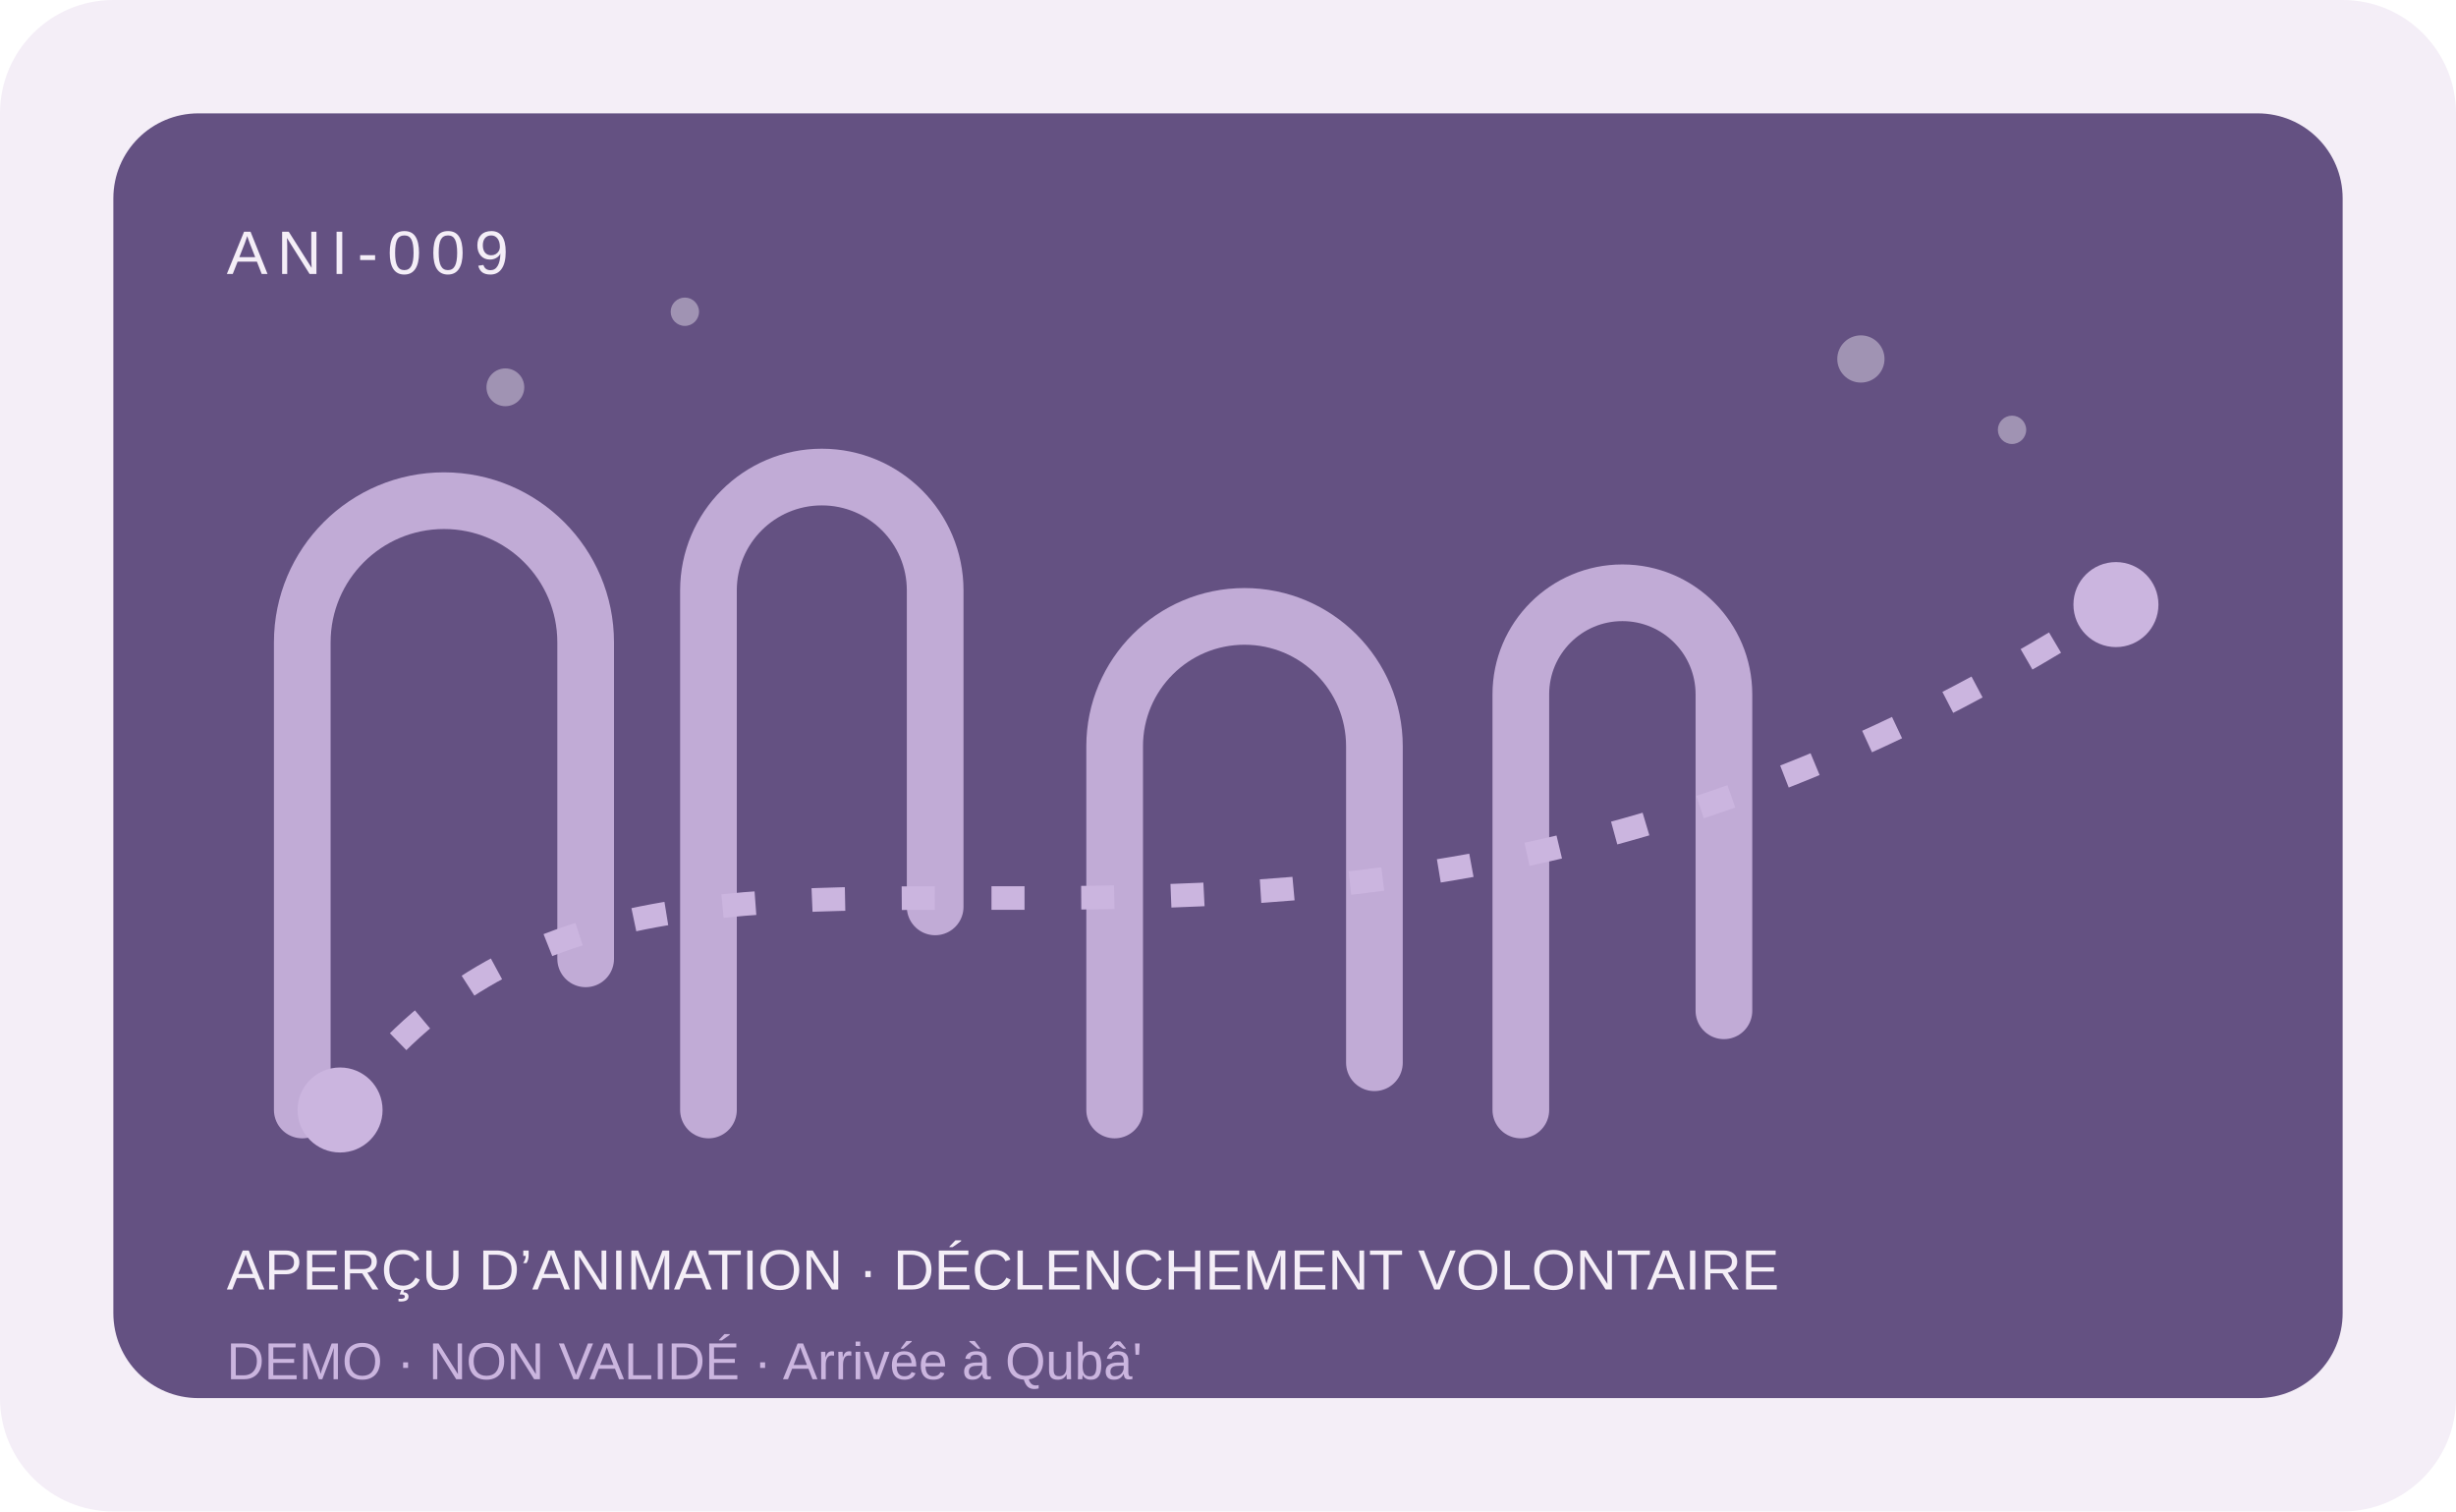
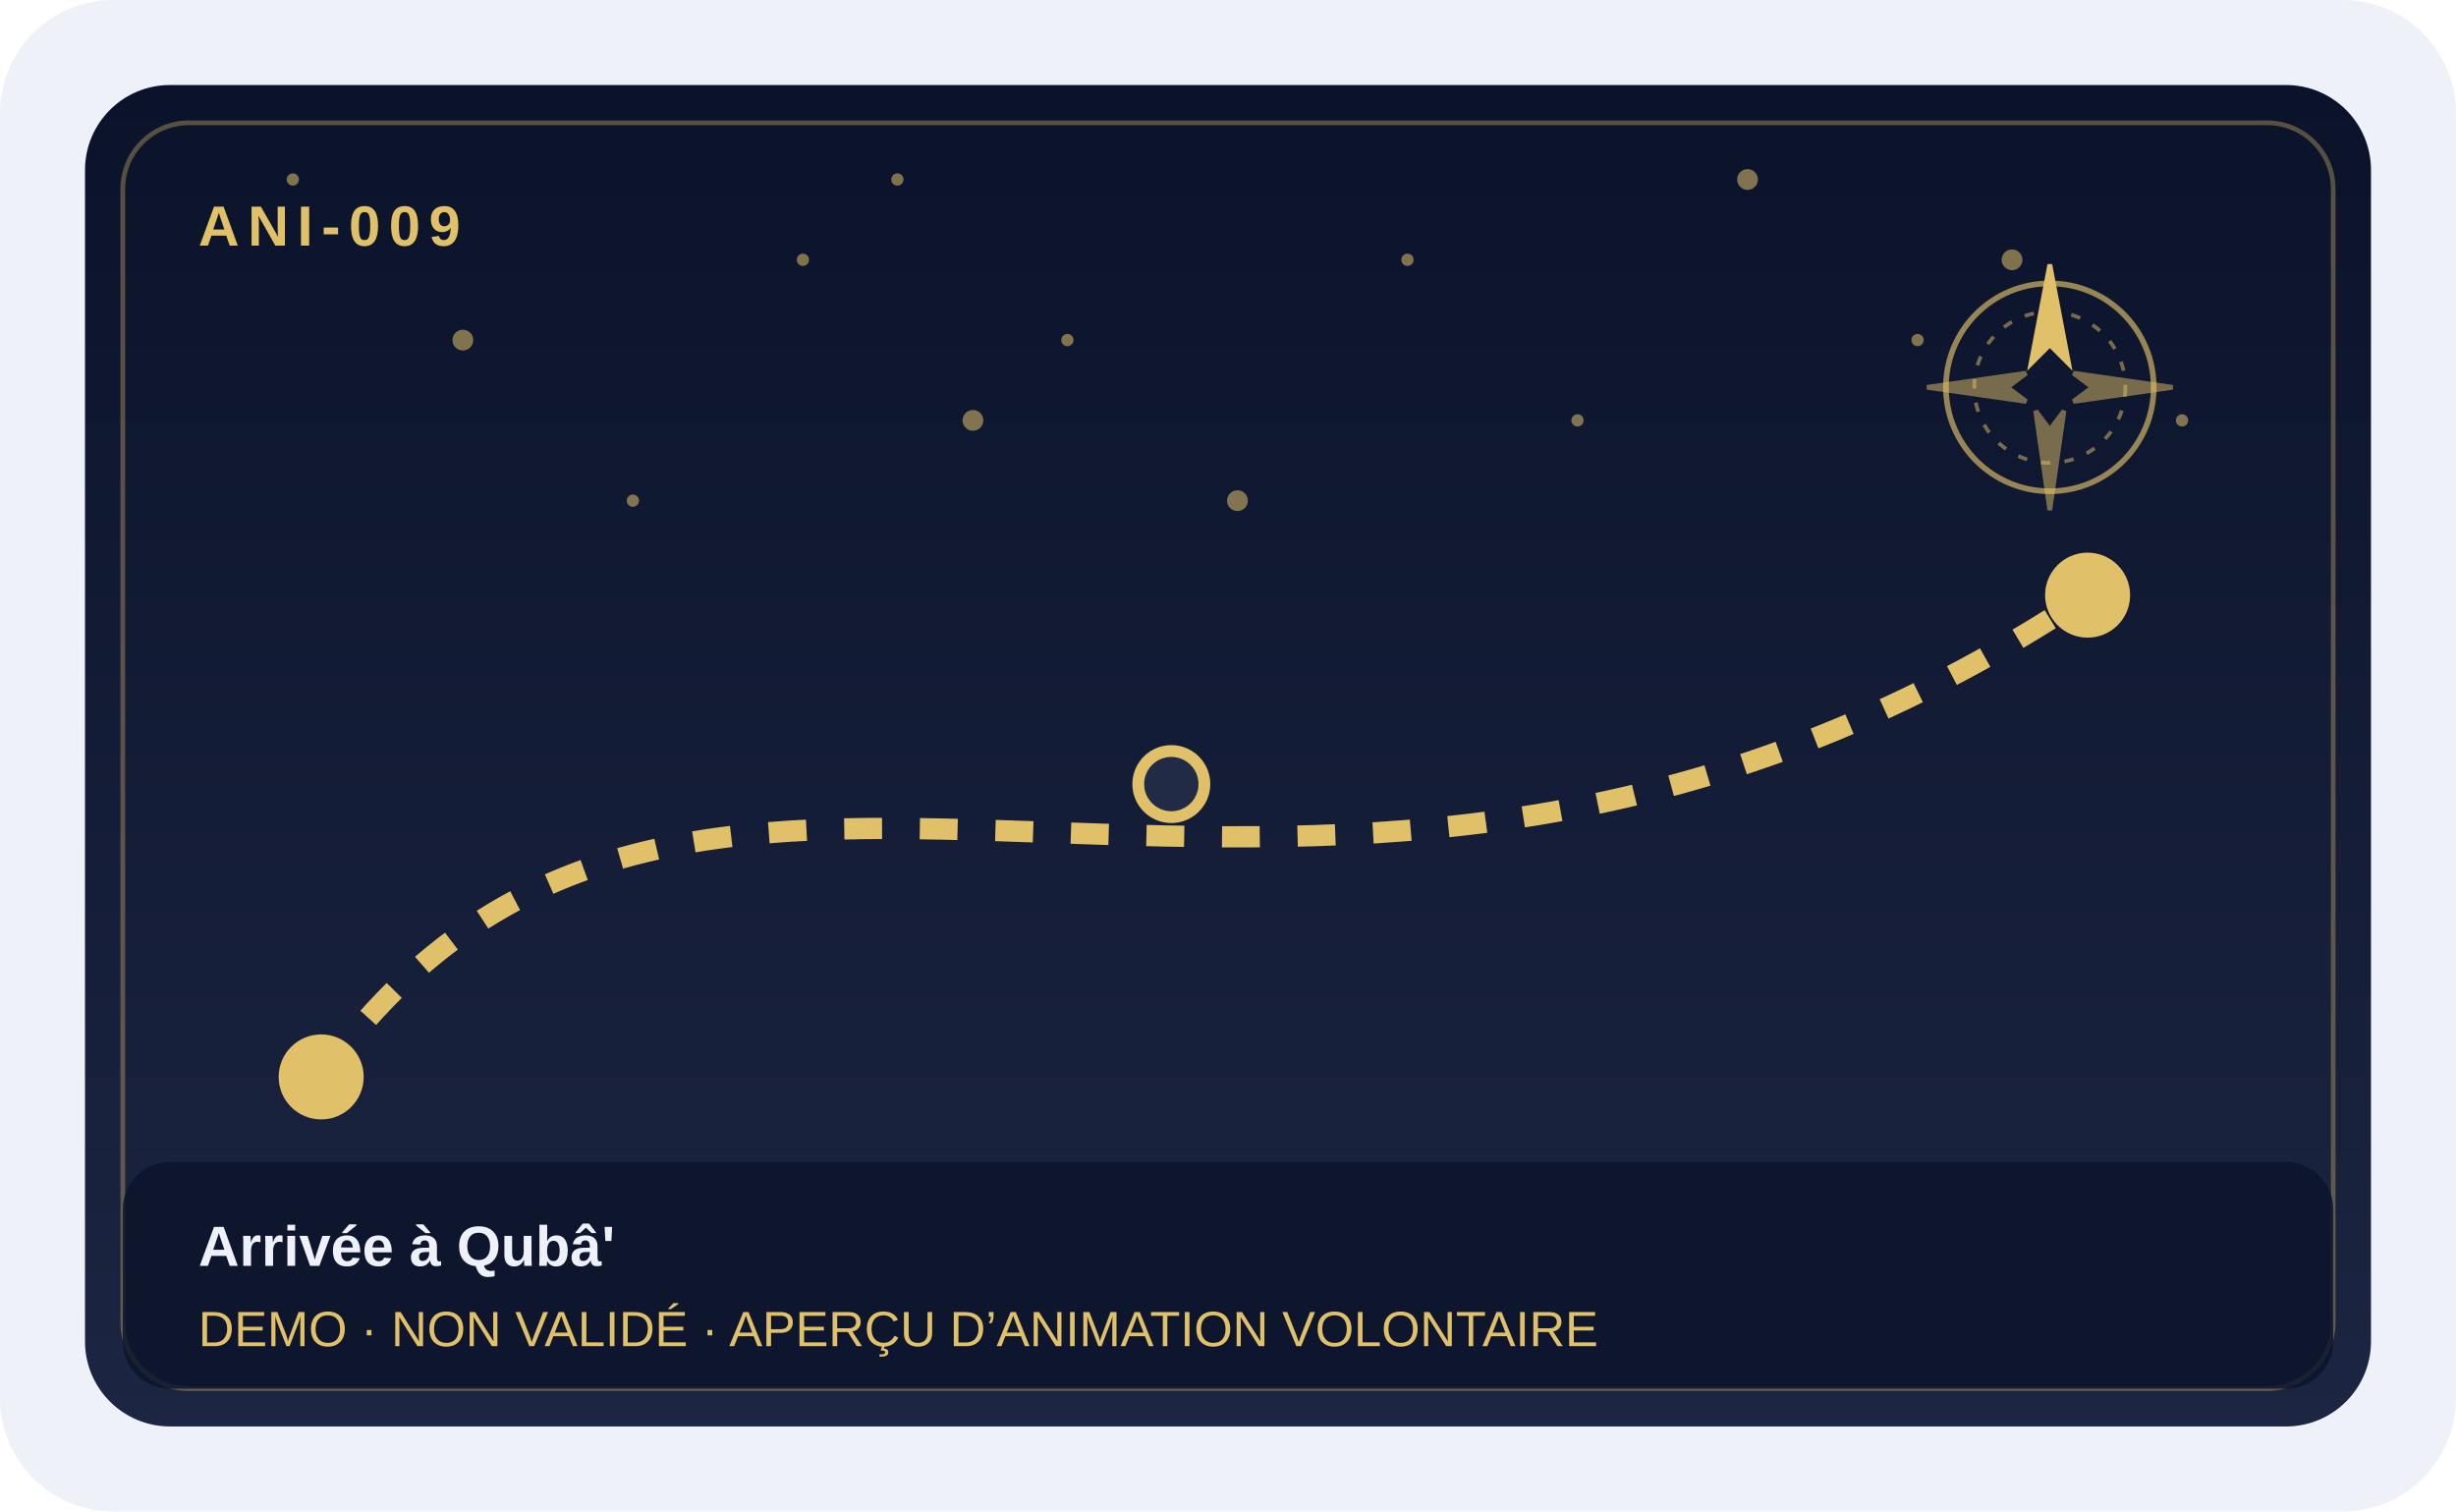
<svg xmlns="http://www.w3.org/2000/svg" viewBox="0 0 520 320" role="img" aria-labelledby="title desc">
-   <rect width="520" height="320" rx="24" fill="#f4eef7" />
-   <rect x="24" y="24" width="472" height="272" rx="18" fill="#5e4b7d" opacity=".96" />
-   <g opacity=".9">
-     <path d="M64 235V136a30 30 0 0 1 60 0v67" fill="none" stroke="#cbb5df" stroke-width="12" stroke-linecap="round" />
-     <path d="M150 235V125a24 24 0 0 1 48 0v67" fill="none" stroke="#cbb5df" stroke-width="12" stroke-linecap="round" />
-     <path d="M236 235V158a27.5 27.5 0 0 1 55 0v67" fill="none" stroke="#cbb5df" stroke-width="12" stroke-linecap="round" />
-     <path d="M322 235V147a21.5 21.5 0 0 1 43 0v67" fill="none" stroke="#cbb5df" stroke-width="12" stroke-linecap="round" />
+   <defs>
+     <linearGradient id="sky-ani-009" x1="0" y1="0" x2="0" y2="1">
+       <stop offset="0%" stop-color="#0b132b" />
+       <stop offset="100%" stop-color="#1c2541" />
+     </linearGradient>
+   </defs>
+   <rect width="520" height="320" rx="24" fill="#eef1f8" />
+   <rect x="18" y="18" width="484" height="284" rx="18" fill="url(#sky-ani-009)" />
+   <rect x="26" y="26" width="468" height="268" rx="14" fill="none" stroke="#e0c068" stroke-width="1" opacity="0.35" />
+   <g fill="#e0c068" opacity="0.55">
+     <circle cx="206" cy="89" r="2.2" />
+     <circle cx="406" cy="72" r="1.3" />
+     <circle cx="170" cy="55" r="1.3" />
+     <circle cx="370" cy="38" r="2.2" />
+     <circle cx="134" cy="106" r="1.3" />
+     <circle cx="334" cy="89" r="1.3" />
+     <circle cx="98" cy="72" r="2.2" />
+     <circle cx="298" cy="55" r="1.3" />
+     <circle cx="62" cy="38" r="1.3" />
+     <circle cx="262" cy="106" r="2.2" />
+     <circle cx="462" cy="89" r="1.3" />
+     <circle cx="226" cy="72" r="1.3" />
+     <circle cx="426" cy="55" r="2.2" />
+     <circle cx="190" cy="38" r="1.3" />
  </g>
-   <path d="M72 235 C140 140, 266 246, 448 128" fill="none" stroke="#cbb5df" stroke-width="5" stroke-dasharray="7 12" />
-   <circle cx="72" cy="235" r="9" fill="#cbb5df" />
-   <circle cx="448" cy="128" r="9" fill="#cbb5df" />
-   <g fill="#f4eef7" opacity=".42">
-     <circle cx="107" cy="82" r="4" />
-     <circle cx="145" cy="66" r="3" />
-     <circle cx="394" cy="76" r="5" />
-     <circle cx="426" cy="91" r="3" />
+   <g transform="translate(434,82)" stroke="#e0c068" fill="none">
+     <circle cx="0" cy="0" r="22" stroke-width="1.2" opacity="0.65" />
+     <circle cx="0" cy="0" r="16" stroke-width="0.8" stroke-dasharray="2 3" opacity="0.5" />
+     <polygon points="0,-26 4,-5 0,-9 -4,-5" fill="#e0c068" />
+     <polygon points="0,26 3,5 0,9 -3,5" fill="#e0c068" opacity="0.5" />
+     <polygon points="-26,0 -5,-3 -9,0 -5,3" fill="#e0c068" opacity="0.5" />
+     <polygon points="26,0 5,-3 9,0 5,3" fill="#e0c068" opacity="0.5" />
  </g>
-   <text x="48" y="58" fill="#f4eef7" font-family="Arial, sans-serif" font-size="13" letter-spacing="2">ANI-009</text>
-   <text x="48" y="273" fill="#f4eef7" font-family="Arial, sans-serif" font-size="12">APERÇU D’ANIMATION · DÉCLENCHEMENT VOLONTAIRE</text>
-   <text x="48" y="292" fill="#cbb5df" font-family="Arial, sans-serif" font-size="11">DEMO · NON VALIDÉ · Arrivée à Qubâ'</text>
+   <path d="M68 228 C148 116, 276 236, 442 126" fill="none" stroke="#e0c068" stroke-width="4.5" stroke-dasharray="8 8" />
+   <circle cx="68" cy="228" r="9" fill="#e0c068" />
+   <circle cx="248" cy="166" r="7" fill="#222b45" stroke="#e0c068" stroke-width="2.5" />
+   <circle cx="442" cy="126" r="9" fill="#e0c068" />
+   <rect x="26" y="246" width="468" height="48" rx="10" fill="#0b132b" opacity="0.82" />
+   <text x="42" y="52" fill="#e0c068" font-family="Arial, sans-serif" font-size="12" font-weight="bold" letter-spacing="1.8">ANI-009</text>
+   <text x="42" y="268" fill="#eef1f8" font-family="Arial, sans-serif" font-size="12" font-weight="bold">Arrivée à Qubâ'</text>
+   <text x="42" y="285" fill="#e0c068" font-family="Arial, sans-serif" font-size="10.5">DEMO · NON VALIDÉ · APERÇU D’ANIMATION VOLONTAIRE</text>
</svg>
